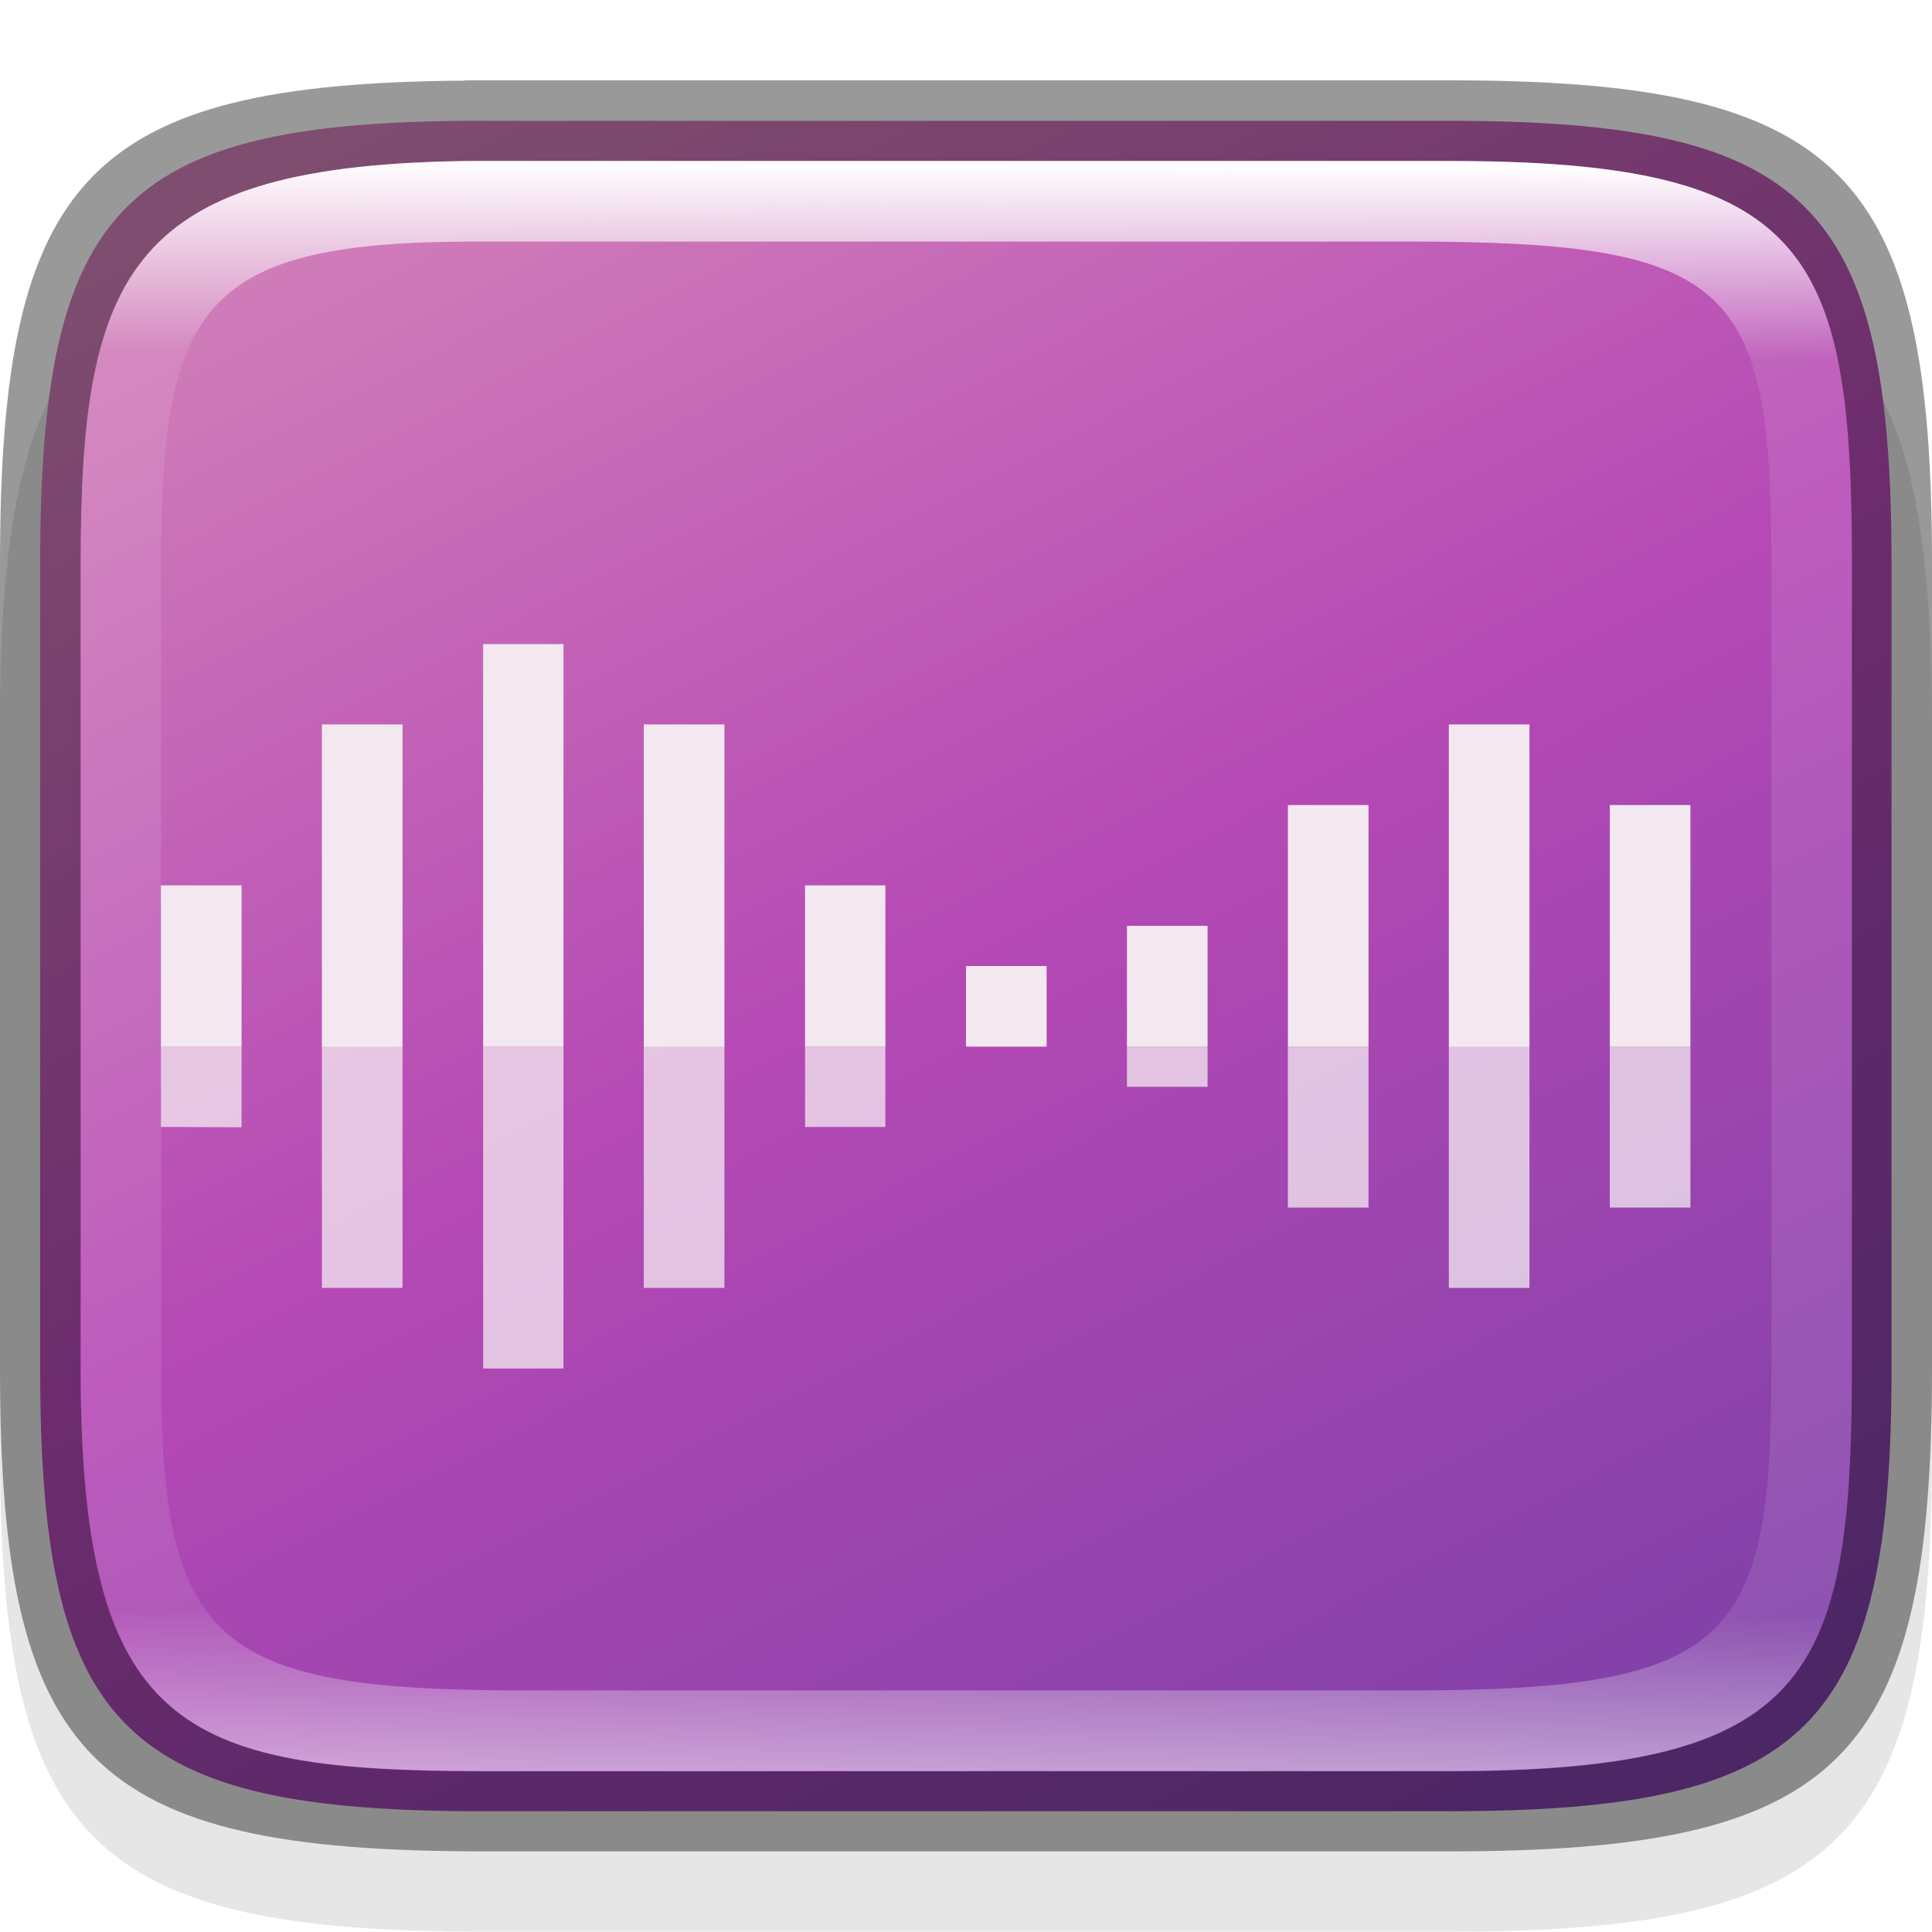
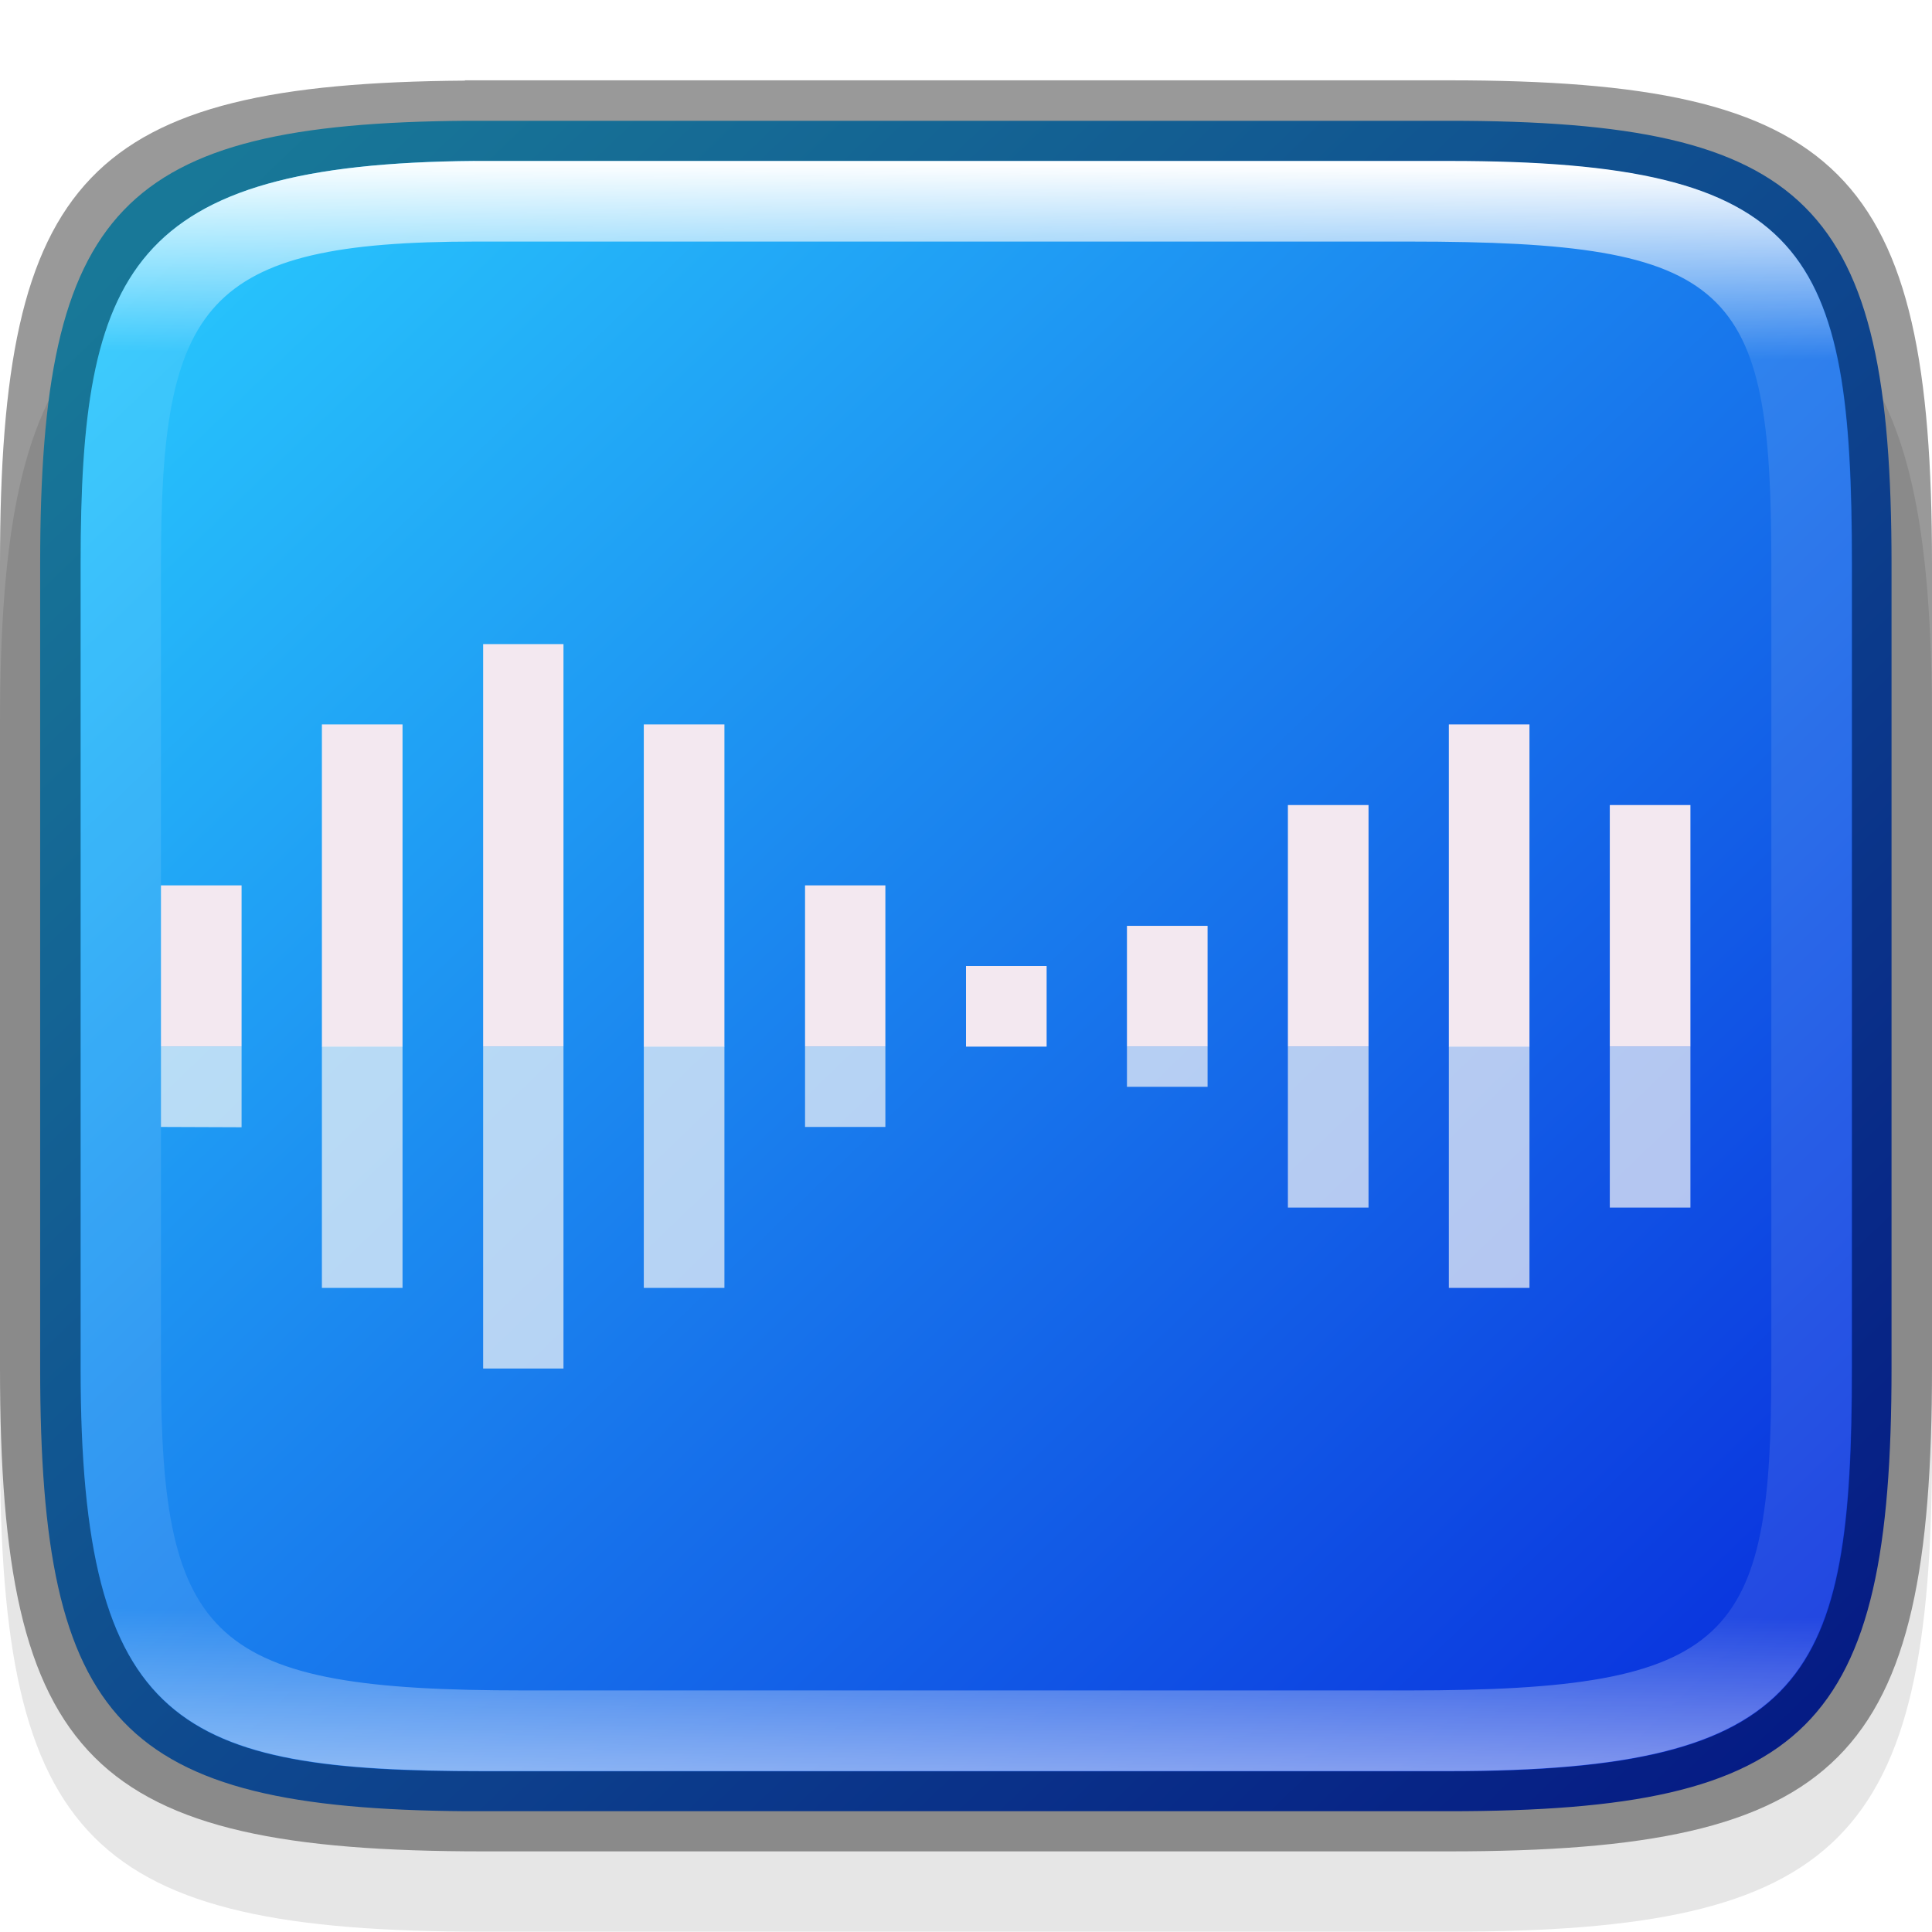
<svg xmlns="http://www.w3.org/2000/svg" xmlns:xlink="http://www.w3.org/1999/xlink" width="24" height="24" viewBox="0 0 6.35 6.35" version="1.1" id="svg5013">
  <defs id="defs5010">
    <linearGradient xlink:href="#linearGradient1871" id="linearGradient1873" x1="11.047" y1="2.337" x2="10.795" y2="47.931" gradientUnits="userSpaceOnUse" gradientTransform="matrix(0.1202652,0,0,0.1161585,0.2886364,0.2549637)" />
    <linearGradient id="linearGradient1871">
      <stop style="stop-color:#ffffff;stop-opacity:1;" offset="0" id="stop1867" />
      <stop style="stop-color:#ffffff;stop-opacity:0.1" offset="0.12" id="stop2515" />
      <stop style="stop-color:#ffffff;stop-opacity:0.102" offset="0.9" id="stop2581" />
      <stop style="stop-color:#ffffff;stop-opacity:0.502" offset="1" id="stop1869" />
    </linearGradient>
-     <linearGradient xlink:href="#linearGradient2290" id="linearGradient2292" x1="1.958" y1="0.285" x2="6.343" y2="8.557" gradientUnits="userSpaceOnUse" gradientTransform="matrix(0.7241379,0,0,0.7037037,0.1094828,0.06375639)" />
-     <linearGradient id="linearGradient2290">
-       <stop style="stop-color:#d280b9;stop-opacity:1" offset="0" id="stop2286" />
-       <stop style="stop-color:#b549b5;stop-opacity:1" offset="0.497" id="stop1685" />
-       <stop style="stop-color:#8040a8;stop-opacity:1" offset="1" id="stop2288" />
+     <linearGradient xlink:href="#linearGradient3598" id="linearGradient2292" x1="0.497" y1="1.037" x2="7.938" y2="8.556" gradientUnits="userSpaceOnUse" gradientTransform="matrix(0.7241379,0,0,0.7037037,0.1094828,0.06375637)" />
+     <linearGradient id="linearGradient3598">
+       <stop style="stop-color:#28c8fd;stop-opacity:1" offset="0" id="stop3594" />
+       <stop style="stop-color:#0829dc;stop-opacity:1" offset="1" id="stop3596" />
    </linearGradient>
  </defs>
  <path d="M 1.528,0.794 C 0.288,0.803 1.9010417e-7,1.112 1.9010417e-7,2.381 v 2.381 c 0,1.29 0.298,1.587 1.588,1.587 h 3.175 c 1.29,0 1.587,-0.298 1.587,-1.587 v -2.381 c 0,-1.29 -0.298,-1.588 -1.587,-1.588 H 1.588 c -0.02,0 -0.04,-1.48e-4 -0.06,0 z" style="opacity:0.1;fill:#000000;stroke-width:0.265;stroke-linecap:round;stroke-linejoin:round" id="path9125" />
-   <path id="rect7669" style="fill:#808080;stroke-width:0.265;stroke-linecap:round;stroke-linejoin:round" d="M 1.797,0.661 C 0.661,0.67 0.397,0.953 0.397,2.117 v 2.117 c 0,1.164 0.264,1.447 1.4,1.455 h 0.055 2.646 c 1.182,0 1.455,-0.273 1.455,-1.455 V 2.117 c 0,-1.182 -0.273,-1.455 -1.455,-1.455 H 1.852 c -0.018,0 -0.037,-1.3565e-4 -0.055,0 z" />
-   <path id="rect6397" style="fill:url(#linearGradient2292);fill-opacity:1;stroke-width:0.182;stroke-linejoin:round" d="M 1.533,0.397 C 0.397,0.405 0.132,0.688 0.132,1.852 v 2.646 c 0,1.164 0.264,1.447 1.4,1.455 H 1.587 4.762 c 1.182,0 1.455,-0.273 1.455,-1.455 V 1.852 c 0,-1.182 -0.273,-1.455 -1.455,-1.455 H 1.587 c -0.018,0 -0.037,-1.3571e-4 -0.055,0 z" />
+   <path id="rect6397" style="fill:url(#linearGradient2292);fill-opacity:1;stroke-width:0.182;stroke-linejoin:round" d="M 1.533,0.397 C 0.397,0.405 0.132,0.688 0.132,1.852 v 2.646 c 0,1.164 0.264,1.447 1.4,1.455 h 0.055 3.175 c 1.182,0 1.455,-0.273 1.455,-1.455 V 1.852 c 0,-1.182 -0.273,-1.455 -1.455,-1.455 H 1.587 c -0.018,0 -0.037,-1.357e-4 -0.055,0 z" />
  <path d="M 1.588,2.117 V 3.44 H 1.852 V 2.117 Z M 1.058,2.381 V 3.44 H 1.323 V 2.381 Z m 1.058,0 V 3.44 H 2.381 V 2.381 Z m 2.646,0 V 3.44 H 5.027 V 2.381 Z M 0.529,2.91 V 3.44 H 0.794 V 2.91 Z m 2.117,0 V 3.44 H 2.91 V 2.91 Z M 4.233,2.646 v 0.794 h 0.265 v -0.794 z m 1.058,0 v 0.794 h 0.265 v -0.794 z M 3.175,3.175 V 3.44 H 3.44 V 3.175 Z M 3.704,3.043 v 0.397 h 0.265 v -0.397 z" style="fill:#f3e8f0;stroke-width:0.132;enable-background:new" id="path1034" />
  <path d="M 1.588,4.498 V 3.44 H 1.852 V 4.498 Z M 1.058,4.233 v -0.794 h 0.265 v 0.794 z m 1.058,0 v -0.794 h 0.265 v 0.794 z m 2.646,0 v -0.794 h 0.265 v 0.794 z M 0.529,3.704 V 3.44 h 0.265 v 0.265 z m 2.117,0 V 3.44 H 2.91 V 3.704 Z M 4.233,3.969 V 3.44 h 0.265 v 0.529 z m 1.058,0 V 3.44 H 5.556 V 3.969 Z M 3.175,3.44 H 3.44 Z M 3.704,3.572 V 3.44 h 0.265 v 0.132 z" style="opacity:0.7;fill:#faf8f6;stroke-width:0.132;enable-background:new" id="path876" />
  <path id="rect5096" style="opacity:0.4;stroke-width:0.241;stroke-linecap:round;stroke-linejoin:round" d="M 1.528,0.265 C 0.288,0.274 1.0104166e-8,0.582 1.0104166e-8,1.852 V 4.498 C 1.0104166e-8,5.788 0.298,6.085 1.588,6.085 h 3.175 c 1.29,0 1.587,-0.298 1.587,-1.588 V 1.852 c 0,-1.29 -0.298,-1.588 -1.587,-1.588 H 1.588 c -0.02,0 -0.04,-1.4798e-4 -0.06,0 z m 0.033,0.265 c 0.018,-1.3565e-4 0.036,0 0.055,0 h 3.148 c 1.182,0 1.323,0.293 1.323,1.323 v 2.646 c 0,1.016 -0.141,1.323 -1.323,1.323 H 1.588 c -0.992,0 -1.323,-0.141 -1.323,-1.323 V 1.852 c 0,-0.961 0.159,-1.314 1.296,-1.323 z" />
  <path id="rect1565" style="fill:url(#linearGradient1873);fill-opacity:1;stroke-width:0.118" d="M 1.56,0.529 C 0.424,0.538 0.265,0.891 0.265,1.852 V 4.498 c 0,1.182 0.331,1.323 1.323,1.323 h 3.175 c 1.182,0 1.323,-0.307 1.323,-1.323 V 1.852 c 0,-1.03 -0.141,-1.323 -1.323,-1.323 h -3.148 c -0.018,0 -0.037,-1.356e-4 -0.055,0 z m 0.003,0.265 h 0.05 3.018 c 1.064,0 1.191,0.143 1.191,1.058 V 4.498 c 0,0.894 -0.127,1.058 -1.191,1.058 H 1.72 c -1.023,0 -1.191,-0.158 -1.191,-1.058 V 1.852 c 0,-0.854 0.141,-1.058 1.034,-1.058 z" />
</svg>
